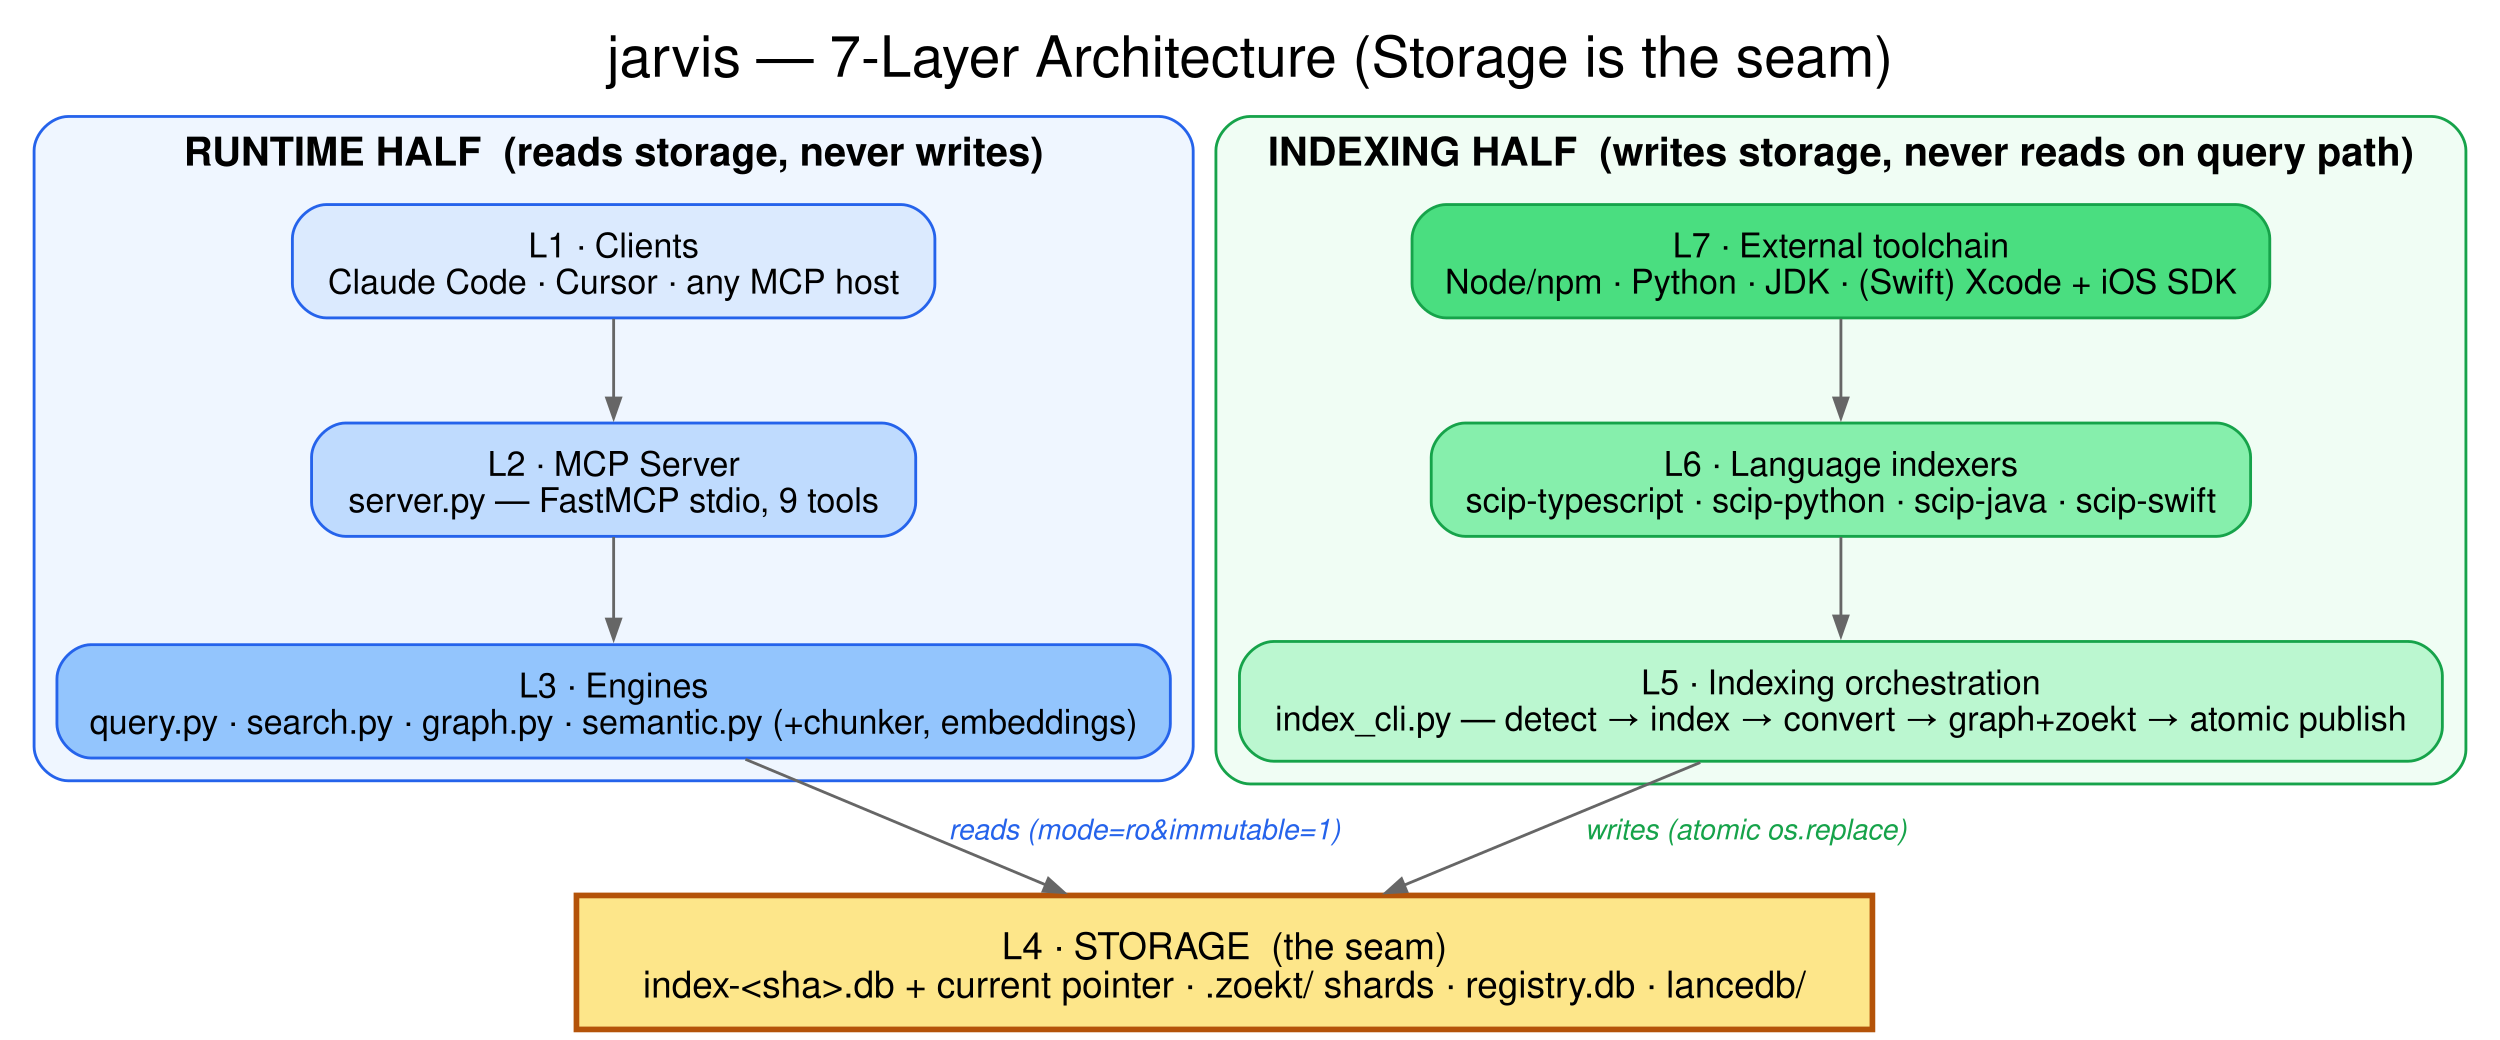
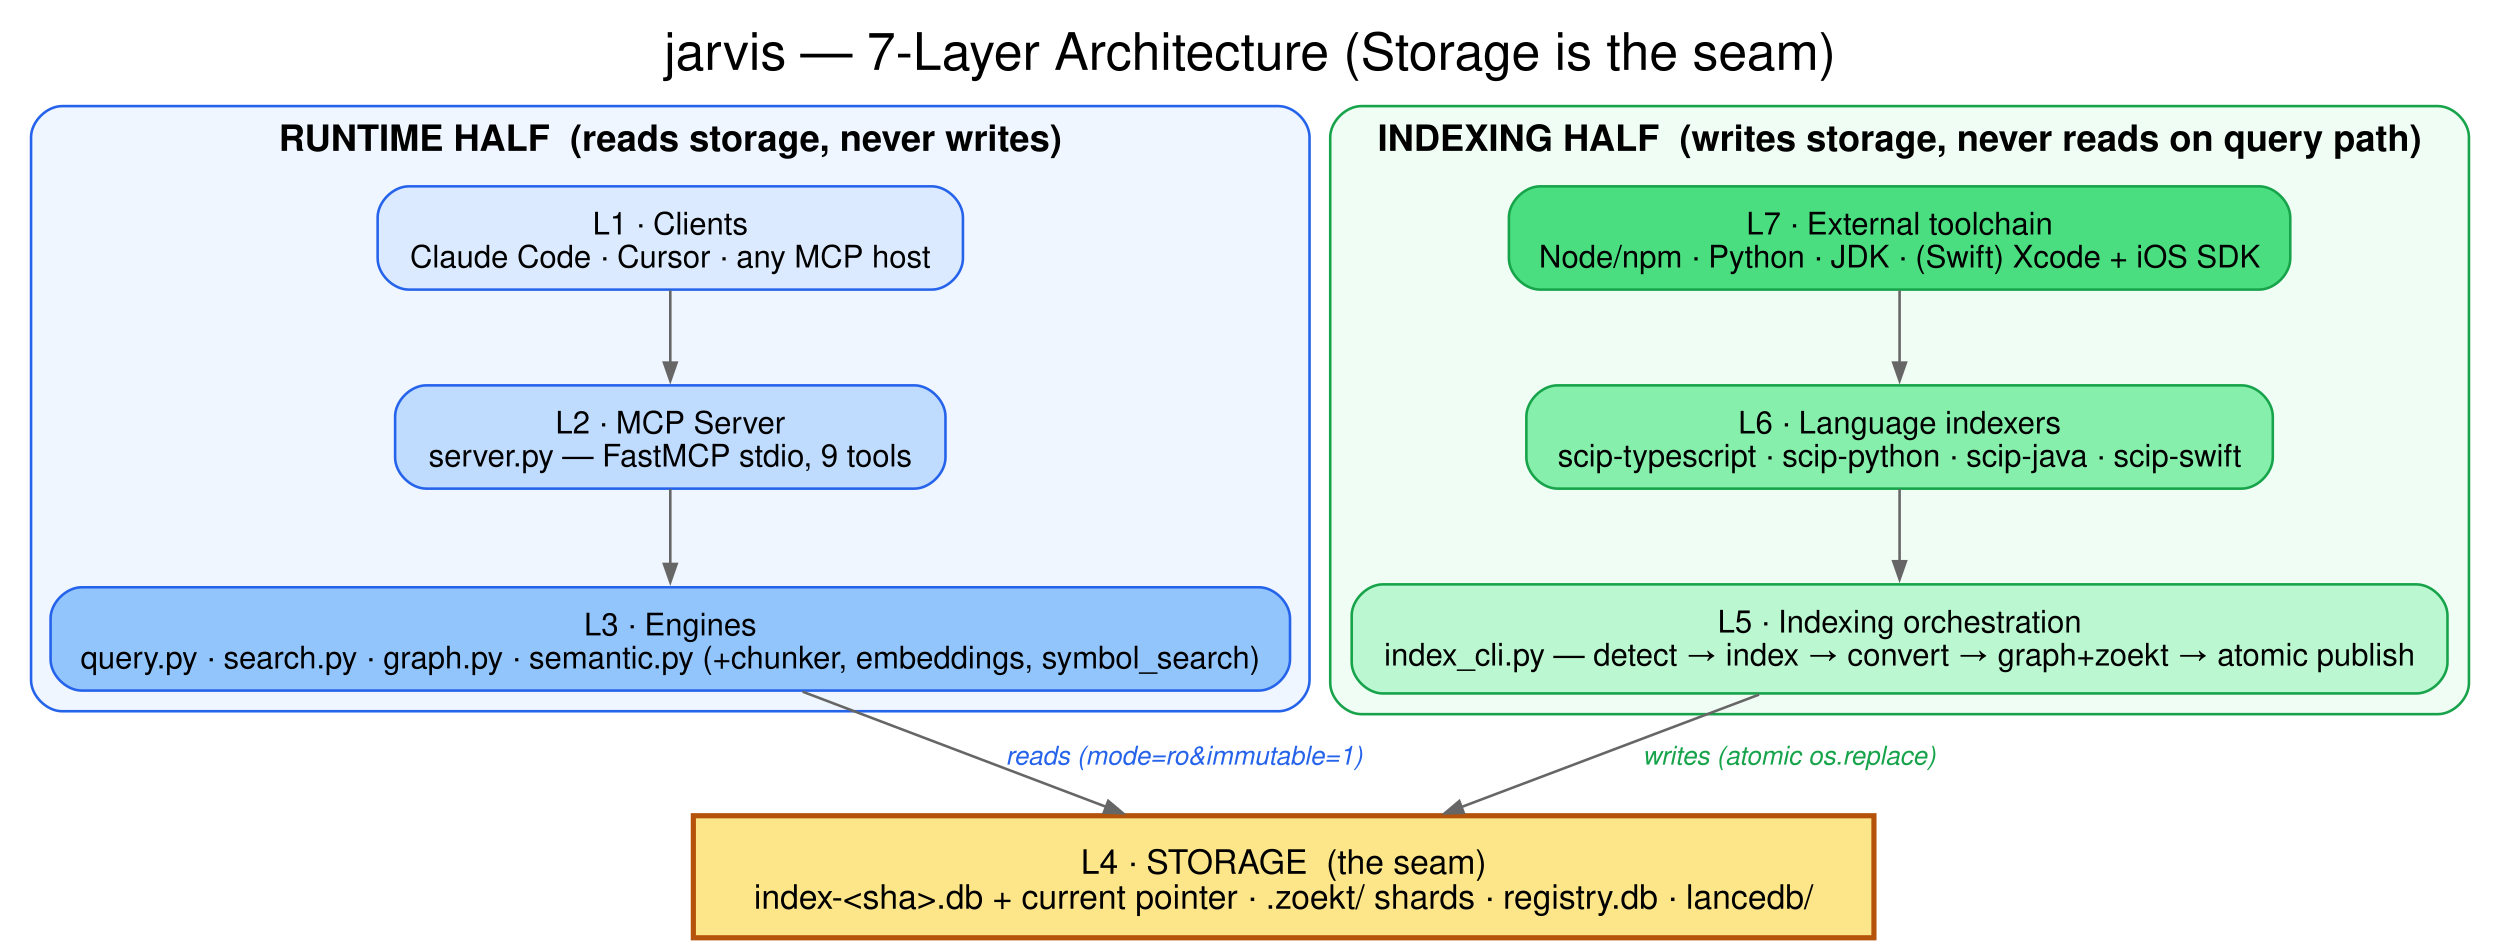
- <svg xmlns="http://www.w3.org/2000/svg" width="880pt" height="366pt" viewBox="0.00 0.00 880.00 366.00">
+ <svg xmlns="http://www.w3.org/2000/svg" width="966pt" height="366pt" viewBox="0.00 0.00 966.00 366.00">
  <g id="graph0" class="graph" transform="scale(1 1) rotate(0) translate(4 362.36)">
-     <polygon fill="white" stroke="none" points="-4,4 -4,-362.36 876,-362.36 876,4 -4,4" />
-     <text xml:space="preserve" text-anchor="middle" x="436" y="-335.36" font-family="Helvetica,sans-Serif" font-size="20.00">jarvis — 7-Layer Architecture (Storage is the seam)</text>
+     <polygon fill="white" stroke="none" points="-4,4 -4,-362.36 962,-362.36 962,4 -4,4" />
+     <text xml:space="preserve" text-anchor="middle" x="479" y="-335.36" font-family="Helvetica,sans-Serif" font-size="20.00">jarvis — 7-Layer Architecture (Storage is the seam)</text>
    <g id="clust1" class="cluster">
-       <path fill="#eff6ff" stroke="#2563eb" d="M20,-87.53C20,-87.53 404,-87.53 404,-87.53 410,-87.53 416,-93.53 416,-99.53 416,-99.53 416,-309.36 416,-309.36 416,-315.36 410,-321.36 404,-321.36 404,-321.36 20,-321.36 20,-321.36 14,-321.36 8,-315.36 8,-309.36 8,-309.36 8,-99.53 8,-99.53 8,-93.53 14,-87.53 20,-87.53" />
-       <text xml:space="preserve" text-anchor="middle" x="212" y="-304.06" font-family="Helvetica,sans-Serif" font-weight="bold" font-size="14.00">RUNTIME HALF  (reads storage, never writes)</text>
+       <path fill="#eff6ff" stroke="#2563eb" d="M20,-87.53C20,-87.53 490,-87.53 490,-87.53 496,-87.53 502,-93.53 502,-99.53 502,-99.53 502,-309.36 502,-309.36 502,-315.36 496,-321.36 490,-321.36 490,-321.36 20,-321.36 20,-321.36 14,-321.36 8,-315.36 8,-309.36 8,-309.36 8,-99.53 8,-99.53 8,-93.53 14,-87.53 20,-87.53" />
+       <text xml:space="preserve" text-anchor="middle" x="255" y="-304.06" font-family="Helvetica,sans-Serif" font-weight="bold" font-size="14.00">RUNTIME HALF  (reads storage, never writes)</text>
    </g>
    <g id="clust2" class="cluster">
-       <path fill="#f0fdf4" stroke="#16a34a" d="M436,-86.41C436,-86.41 852,-86.41 852,-86.41 858,-86.41 864,-92.41 864,-98.41 864,-98.41 864,-309.36 864,-309.36 864,-315.36 858,-321.36 852,-321.36 852,-321.36 436,-321.36 436,-321.36 430,-321.36 424,-315.36 424,-309.36 424,-309.36 424,-98.41 424,-98.41 424,-92.41 430,-86.41 436,-86.41" />
-       <text xml:space="preserve" text-anchor="middle" x="644" y="-304.06" font-family="Helvetica,sans-Serif" font-weight="bold" font-size="14.00">INDEXING HALF  (writes storage, never reads on query path)</text>
+       <path fill="#f0fdf4" stroke="#16a34a" d="M522,-86.41C522,-86.41 938,-86.41 938,-86.41 944,-86.41 950,-92.41 950,-98.41 950,-98.41 950,-309.36 950,-309.36 950,-315.36 944,-321.36 938,-321.36 938,-321.36 522,-321.36 522,-321.36 516,-321.36 510,-315.36 510,-309.36 510,-309.36 510,-98.41 510,-98.41 510,-92.41 516,-86.41 522,-86.41" />
+       <text xml:space="preserve" text-anchor="middle" x="730" y="-304.06" font-family="Helvetica,sans-Serif" font-weight="bold" font-size="14.00">INDEXING HALF  (writes storage, never reads on query path)</text>
    </g>
    <g id="node1" class="node">
-       <path fill="#dbeafe" stroke="#2563eb" d="M313.08,-290.36C313.08,-290.36 110.92,-290.36 110.92,-290.36 104.92,-290.36 98.92,-284.36 98.92,-278.36 98.92,-278.36 98.92,-262.46 98.92,-262.46 98.92,-256.46 104.92,-250.46 110.92,-250.46 110.92,-250.46 313.08,-250.46 313.08,-250.46 319.08,-250.46 325.08,-256.46 325.08,-262.46 325.08,-262.46 325.08,-278.36 325.08,-278.36 325.08,-284.36 319.08,-290.36 313.08,-290.36" />
-       <text xml:space="preserve" text-anchor="middle" x="212" y="-271.76" font-family="Helvetica,sans-Serif" font-size="12.00">L1 · Clients</text>
-       <text xml:space="preserve" text-anchor="middle" x="212" y="-259.01" font-family="Helvetica,sans-Serif" font-size="12.00">Claude Code · Cursor · any MCP host</text>
+       <path fill="#dbeafe" stroke="#2563eb" d="M356.08,-290.36C356.08,-290.36 153.92,-290.36 153.92,-290.36 147.92,-290.36 141.92,-284.36 141.92,-278.36 141.92,-278.36 141.92,-262.46 141.92,-262.46 141.92,-256.46 147.92,-250.46 153.92,-250.46 153.92,-250.46 356.08,-250.46 356.08,-250.46 362.08,-250.46 368.08,-256.46 368.08,-262.46 368.08,-262.46 368.08,-278.36 368.08,-278.36 368.08,-284.36 362.08,-290.36 356.08,-290.36" />
+       <text xml:space="preserve" text-anchor="middle" x="255" y="-271.76" font-family="Helvetica,sans-Serif" font-size="12.00">L1 · Clients</text>
+       <text xml:space="preserve" text-anchor="middle" x="255" y="-259.01" font-family="Helvetica,sans-Serif" font-size="12.00">Claude Code · Cursor · any MCP host</text>
    </g>
    <g id="node2" class="node">
-       <path fill="#bfdbfe" stroke="#2563eb" d="M306.33,-213.46C306.33,-213.46 117.67,-213.46 117.67,-213.46 111.67,-213.46 105.67,-207.46 105.67,-201.46 105.67,-201.46 105.67,-185.56 105.67,-185.56 105.67,-179.56 111.67,-173.56 117.67,-173.56 117.67,-173.56 306.33,-173.56 306.33,-173.56 312.33,-173.56 318.33,-179.56 318.33,-185.56 318.33,-185.56 318.33,-201.46 318.33,-201.46 318.33,-207.46 312.33,-213.46 306.33,-213.46" />
-       <text xml:space="preserve" text-anchor="middle" x="212" y="-194.86" font-family="Helvetica,sans-Serif" font-size="12.00">L2 · MCP Server</text>
-       <text xml:space="preserve" text-anchor="middle" x="212" y="-182.11" font-family="Helvetica,sans-Serif" font-size="12.00">server.py — FastMCP stdio, 9 tools</text>
+       <path fill="#bfdbfe" stroke="#2563eb" d="M349.33,-213.46C349.33,-213.46 160.67,-213.46 160.67,-213.46 154.67,-213.46 148.67,-207.46 148.67,-201.46 148.67,-201.46 148.67,-185.56 148.67,-185.56 148.67,-179.56 154.67,-173.56 160.67,-173.56 160.67,-173.56 349.33,-173.56 349.33,-173.56 355.33,-173.56 361.33,-179.56 361.33,-185.56 361.33,-185.56 361.33,-201.46 361.33,-201.46 361.33,-207.46 355.33,-213.46 349.33,-213.46" />
+       <text xml:space="preserve" text-anchor="middle" x="255" y="-194.86" font-family="Helvetica,sans-Serif" font-size="12.00">L2 · MCP Server</text>
+       <text xml:space="preserve" text-anchor="middle" x="255" y="-182.11" font-family="Helvetica,sans-Serif" font-size="12.00">server.py — FastMCP stdio, 9 tools</text>
    </g>
    <g id="edge1" class="edge">
-       <path fill="none" stroke="#666666" d="M212,-250.12C212,-241.56 212,-231.33 212,-221.99" />
-       <polygon fill="#666666" stroke="#666666" points="214.45,-222.25 212,-215.25 209.55,-222.25 214.45,-222.25" />
+       <path fill="none" stroke="#666666" d="M255,-250.12C255,-241.56 255,-231.33 255,-221.99" />
+       <polygon fill="#666666" stroke="#666666" points="257.45,-222.25 255,-215.25 252.55,-222.25 257.45,-222.25" />
    </g>
    <g id="node3" class="node">
-       <path fill="#93c5fd" stroke="#2563eb" d="M395.96,-135.44C395.96,-135.44 28.04,-135.44 28.04,-135.44 22.04,-135.44 16.04,-129.44 16.04,-123.44 16.04,-123.44 16.04,-107.53 16.04,-107.53 16.04,-101.53 22.04,-95.53 28.04,-95.53 28.04,-95.53 395.96,-95.53 395.96,-95.53 401.96,-95.53 407.96,-101.53 407.96,-107.53 407.96,-107.53 407.96,-123.44 407.96,-123.44 407.96,-129.44 401.96,-135.44 395.96,-135.44" />
-       <text xml:space="preserve" text-anchor="middle" x="212" y="-116.84" font-family="Helvetica,sans-Serif" font-size="12.00">L3 · Engines</text>
-       <text xml:space="preserve" text-anchor="middle" x="212" y="-104.09" font-family="Helvetica,sans-Serif" font-size="12.00">query.py · search.py · graph.py · semantic.py (+chunker, embeddings)</text>
+       <path fill="#93c5fd" stroke="#2563eb" d="M482.46,-135.44C482.46,-135.44 27.54,-135.44 27.54,-135.44 21.54,-135.44 15.54,-129.44 15.54,-123.44 15.54,-123.44 15.54,-107.53 15.54,-107.53 15.54,-101.53 21.54,-95.53 27.54,-95.53 27.54,-95.53 482.46,-95.53 482.46,-95.53 488.46,-95.53 494.46,-101.53 494.46,-107.53 494.46,-107.53 494.46,-123.44 494.46,-123.44 494.46,-129.44 488.46,-135.44 482.46,-135.44" />
+       <text xml:space="preserve" text-anchor="middle" x="255" y="-116.84" font-family="Helvetica,sans-Serif" font-size="12.00">L3 · Engines</text>
+       <text xml:space="preserve" text-anchor="middle" x="255" y="-104.09" font-family="Helvetica,sans-Serif" font-size="12.00">query.py · search.py · graph.py · semantic.py (+chunker, embeddings, symbol_search)</text>
    </g>
    <g id="edge2" class="edge">
-       <path fill="none" stroke="#666666" d="M212,-173.33C212,-164.57 212,-154.03 212,-144.42" />
-       <polygon fill="#666666" stroke="#666666" points="214.45,-144.44 212,-137.44 209.55,-144.44 214.45,-144.44" />
+       <path fill="none" stroke="#666666" d="M255,-173.33C255,-164.57 255,-154.03 255,-144.42" />
+       <polygon fill="#666666" stroke="#666666" points="257.45,-144.44 255,-137.44 252.55,-144.44 257.45,-144.44" />
    </g>
    <g id="node4" class="node">
-       <polygon fill="#fde68a" stroke="#b45309" stroke-width="2" points="655.09,-47.16 198.91,-47.16 198.91,0 655.09,0 655.09,-47.16" />
-       <text xml:space="preserve" text-anchor="middle" x="427" y="-24.73" font-family="Helvetica,sans-Serif" font-size="13.00">L4 · STORAGE  (the seam)</text>
-       <text xml:space="preserve" text-anchor="middle" x="427" y="-11.23" font-family="Helvetica,sans-Serif" font-size="13.00">index-&lt;sha&gt;.db + current pointer · .zoekt/ shards · registry.db · lancedb/</text>
+       <polygon fill="#fde68a" stroke="#b45309" stroke-width="2" points="720.09,-47.16 263.91,-47.16 263.91,0 720.09,0 720.09,-47.16" />
+       <text xml:space="preserve" text-anchor="middle" x="492" y="-24.73" font-family="Helvetica,sans-Serif" font-size="13.00">L4 · STORAGE  (the seam)</text>
+       <text xml:space="preserve" text-anchor="middle" x="492" y="-11.23" font-family="Helvetica,sans-Serif" font-size="13.00">index-&lt;sha&gt;.db + current pointer · .zoekt/ shards · registry.db · lancedb/</text>
    </g>
    <g id="edge3" class="edge">
-       <path fill="none" stroke="#666666" d="M258.39,-95.09C289.37,-82.13 330.5,-64.93 364.39,-50.76" />
-       <polygon fill="#666666" stroke="#666666" points="365.03,-53.15 370.54,-48.19 363.14,-48.63 365.03,-53.15" />
-       <text xml:space="preserve" text-anchor="middle" x="396.07" y="-66.91" font-family="Helvetica,sans-Serif" font-style="oblique" font-size="10.00" fill="#2563eb">  reads (mode=ro&amp;immutable=1)</text>
+       <path fill="none" stroke="#666666" d="M306.13,-95.09C340.43,-82.08 386.01,-64.79 423.45,-50.58" />
+       <polygon fill="#666666" stroke="#666666" points="424.22,-52.91 429.89,-48.14 422.48,-48.33 424.22,-52.91" />
+       <text xml:space="preserve" text-anchor="middle" x="450.73" y="-66.91" font-family="Helvetica,sans-Serif" font-style="oblique" font-size="10.00" fill="#2563eb">  reads (mode=ro&amp;immutable=1)</text>
    </g>
    <g id="node5" class="node">
-       <path fill="#bbf7d0" stroke="#16a34a" d="M843.71,-136.56C843.71,-136.56 444.29,-136.56 444.29,-136.56 438.29,-136.56 432.29,-130.56 432.29,-124.56 432.29,-124.56 432.29,-106.41 432.29,-106.41 432.29,-100.41 438.29,-94.41 444.29,-94.41 444.29,-94.41 843.71,-94.41 843.71,-94.41 849.71,-94.41 855.71,-100.41 855.71,-106.41 855.71,-106.41 855.71,-124.56 855.71,-124.56 855.71,-130.56 849.71,-136.56 843.71,-136.56" />
-       <text xml:space="preserve" text-anchor="middle" x="644" y="-117.96" font-family="Helvetica,sans-Serif" font-size="12.00">L5 · Indexing orchestration</text>
-       <text xml:space="preserve" text-anchor="middle" x="644" y="-105.21" font-family="Helvetica,sans-Serif" font-size="12.00">index_cli.py — detect → index → convert → graph+zoekt → atomic publish</text>
+       <path fill="#bbf7d0" stroke="#16a34a" d="M929.71,-136.56C929.71,-136.56 530.29,-136.56 530.29,-136.56 524.29,-136.56 518.29,-130.56 518.29,-124.56 518.29,-124.56 518.29,-106.41 518.29,-106.41 518.29,-100.41 524.29,-94.41 530.29,-94.41 530.29,-94.41 929.71,-94.41 929.71,-94.41 935.71,-94.41 941.71,-100.41 941.71,-106.41 941.71,-106.41 941.71,-124.56 941.71,-124.56 941.71,-130.56 935.71,-136.56 929.71,-136.56" />
+       <text xml:space="preserve" text-anchor="middle" x="730" y="-117.96" font-family="Helvetica,sans-Serif" font-size="12.00">L5 · Indexing orchestration</text>
+       <text xml:space="preserve" text-anchor="middle" x="730" y="-105.21" font-family="Helvetica,sans-Serif" font-size="12.00">index_cli.py — detect → index → convert → graph+zoekt → atomic publish</text>
    </g>
    <g id="edge6" class="edge">
-       <path fill="none" stroke="#666666" d="M594.49,-93.97C563.57,-81.16 523.47,-64.55 490.25,-50.79" />
-       <polygon fill="#666666" stroke="#666666" points="491.21,-48.53 483.81,-48.11 489.33,-53.06 491.21,-48.53" />
-       <text xml:space="preserve" text-anchor="middle" x="607.74" y="-66.91" font-family="Helvetica,sans-Serif" font-style="oblique" font-size="10.00" fill="#16a34a">  writes (atomic os.replace)</text>
+       <path fill="none" stroke="#666666" d="M675.7,-93.97C641.5,-81.05 597.06,-64.27 560.45,-50.44" />
+       <polygon fill="#666666" stroke="#666666" points="561.6,-48.25 554.18,-48.07 559.87,-52.84 561.6,-48.25" />
+       <text xml:space="preserve" text-anchor="middle" x="684.5" y="-66.91" font-family="Helvetica,sans-Serif" font-style="oblique" font-size="10.00" fill="#16a34a">  writes (atomic os.replace)</text>
    </g>
    <g id="node6" class="node">
-       <path fill="#86efac" stroke="#16a34a" d="M776.21,-213.46C776.21,-213.46 511.79,-213.46 511.79,-213.46 505.79,-213.46 499.79,-207.46 499.79,-201.46 499.79,-201.46 499.79,-185.56 499.79,-185.56 499.79,-179.56 505.79,-173.56 511.79,-173.56 511.79,-173.56 776.21,-173.56 776.21,-173.56 782.21,-173.56 788.21,-179.56 788.21,-185.56 788.21,-185.56 788.21,-201.46 788.21,-201.46 788.21,-207.46 782.21,-213.46 776.21,-213.46" />
-       <text xml:space="preserve" text-anchor="middle" x="644" y="-194.86" font-family="Helvetica,sans-Serif" font-size="12.00">L6 · Language indexers</text>
-       <text xml:space="preserve" text-anchor="middle" x="644" y="-182.11" font-family="Helvetica,sans-Serif" font-size="12.00">scip-typescript · scip-python · scip-java · scip-swift</text>
+       <path fill="#86efac" stroke="#16a34a" d="M862.21,-213.46C862.21,-213.46 597.79,-213.46 597.79,-213.46 591.79,-213.46 585.79,-207.46 585.79,-201.46 585.79,-201.46 585.79,-185.56 585.79,-185.56 585.79,-179.56 591.79,-173.56 597.79,-173.56 597.79,-173.56 862.21,-173.56 862.21,-173.56 868.21,-173.56 874.21,-179.56 874.21,-185.56 874.21,-185.56 874.21,-201.46 874.21,-201.46 874.21,-207.46 868.21,-213.46 862.21,-213.46" />
+       <text xml:space="preserve" text-anchor="middle" x="730" y="-194.86" font-family="Helvetica,sans-Serif" font-size="12.00">L6 · Language indexers</text>
+       <text xml:space="preserve" text-anchor="middle" x="730" y="-182.11" font-family="Helvetica,sans-Serif" font-size="12.00">scip-typescript · scip-python · scip-java · scip-swift</text>
    </g>
    <g id="edge5" class="edge">
-       <path fill="none" stroke="#666666" d="M644,-173.33C644,-164.84 644,-154.68 644,-145.31" />
-       <polygon fill="#666666" stroke="#666666" points="646.45,-145.51 644,-138.51 641.55,-145.51 646.45,-145.51" />
+       <path fill="none" stroke="#666666" d="M730,-173.33C730,-164.84 730,-154.68 730,-145.31" />
+       <polygon fill="#666666" stroke="#666666" points="732.45,-145.51 730,-138.51 727.55,-145.51 732.45,-145.51" />
    </g>
    <g id="node7" class="node">
-       <path fill="#4ade80" stroke="#16a34a" d="M782.96,-290.36C782.96,-290.36 505.04,-290.36 505.04,-290.36 499.04,-290.36 493.04,-284.36 493.04,-278.36 493.04,-278.36 493.04,-262.46 493.04,-262.46 493.04,-256.46 499.04,-250.46 505.04,-250.46 505.04,-250.46 782.96,-250.46 782.96,-250.46 788.96,-250.46 794.96,-256.46 794.96,-262.46 794.96,-262.46 794.96,-278.36 794.96,-278.36 794.96,-284.36 788.96,-290.36 782.96,-290.36" />
-       <text xml:space="preserve" text-anchor="middle" x="644" y="-271.76" font-family="Helvetica,sans-Serif" font-size="12.00">L7 · External toolchain</text>
-       <text xml:space="preserve" text-anchor="middle" x="644" y="-259.01" font-family="Helvetica,sans-Serif" font-size="12.00">Node/npm · Python · JDK · (Swift) Xcode + iOS SDK</text>
+       <path fill="#4ade80" stroke="#16a34a" d="M868.96,-290.36C868.96,-290.36 591.04,-290.36 591.04,-290.36 585.04,-290.36 579.04,-284.36 579.04,-278.36 579.04,-278.36 579.04,-262.46 579.04,-262.46 579.04,-256.46 585.04,-250.46 591.04,-250.46 591.04,-250.46 868.96,-250.46 868.96,-250.46 874.96,-250.46 880.96,-256.46 880.96,-262.46 880.96,-262.46 880.96,-278.36 880.96,-278.36 880.96,-284.36 874.96,-290.36 868.96,-290.36" />
+       <text xml:space="preserve" text-anchor="middle" x="730" y="-271.76" font-family="Helvetica,sans-Serif" font-size="12.00">L7 · External toolchain</text>
+       <text xml:space="preserve" text-anchor="middle" x="730" y="-259.01" font-family="Helvetica,sans-Serif" font-size="12.00">Node/npm · Python · JDK · (Swift) Xcode + iOS SDK</text>
    </g>
    <g id="edge4" class="edge">
-       <path fill="none" stroke="#666666" d="M644,-250.12C644,-241.56 644,-231.33 644,-221.99" />
-       <polygon fill="#666666" stroke="#666666" points="646.45,-222.25 644,-215.25 641.55,-222.25 646.45,-222.25" />
+       <path fill="none" stroke="#666666" d="M730,-250.12C730,-241.56 730,-231.33 730,-221.99" />
+       <polygon fill="#666666" stroke="#666666" points="732.45,-222.25 730,-215.25 727.55,-222.25 732.45,-222.25" />
    </g>
  </g>
</svg>
